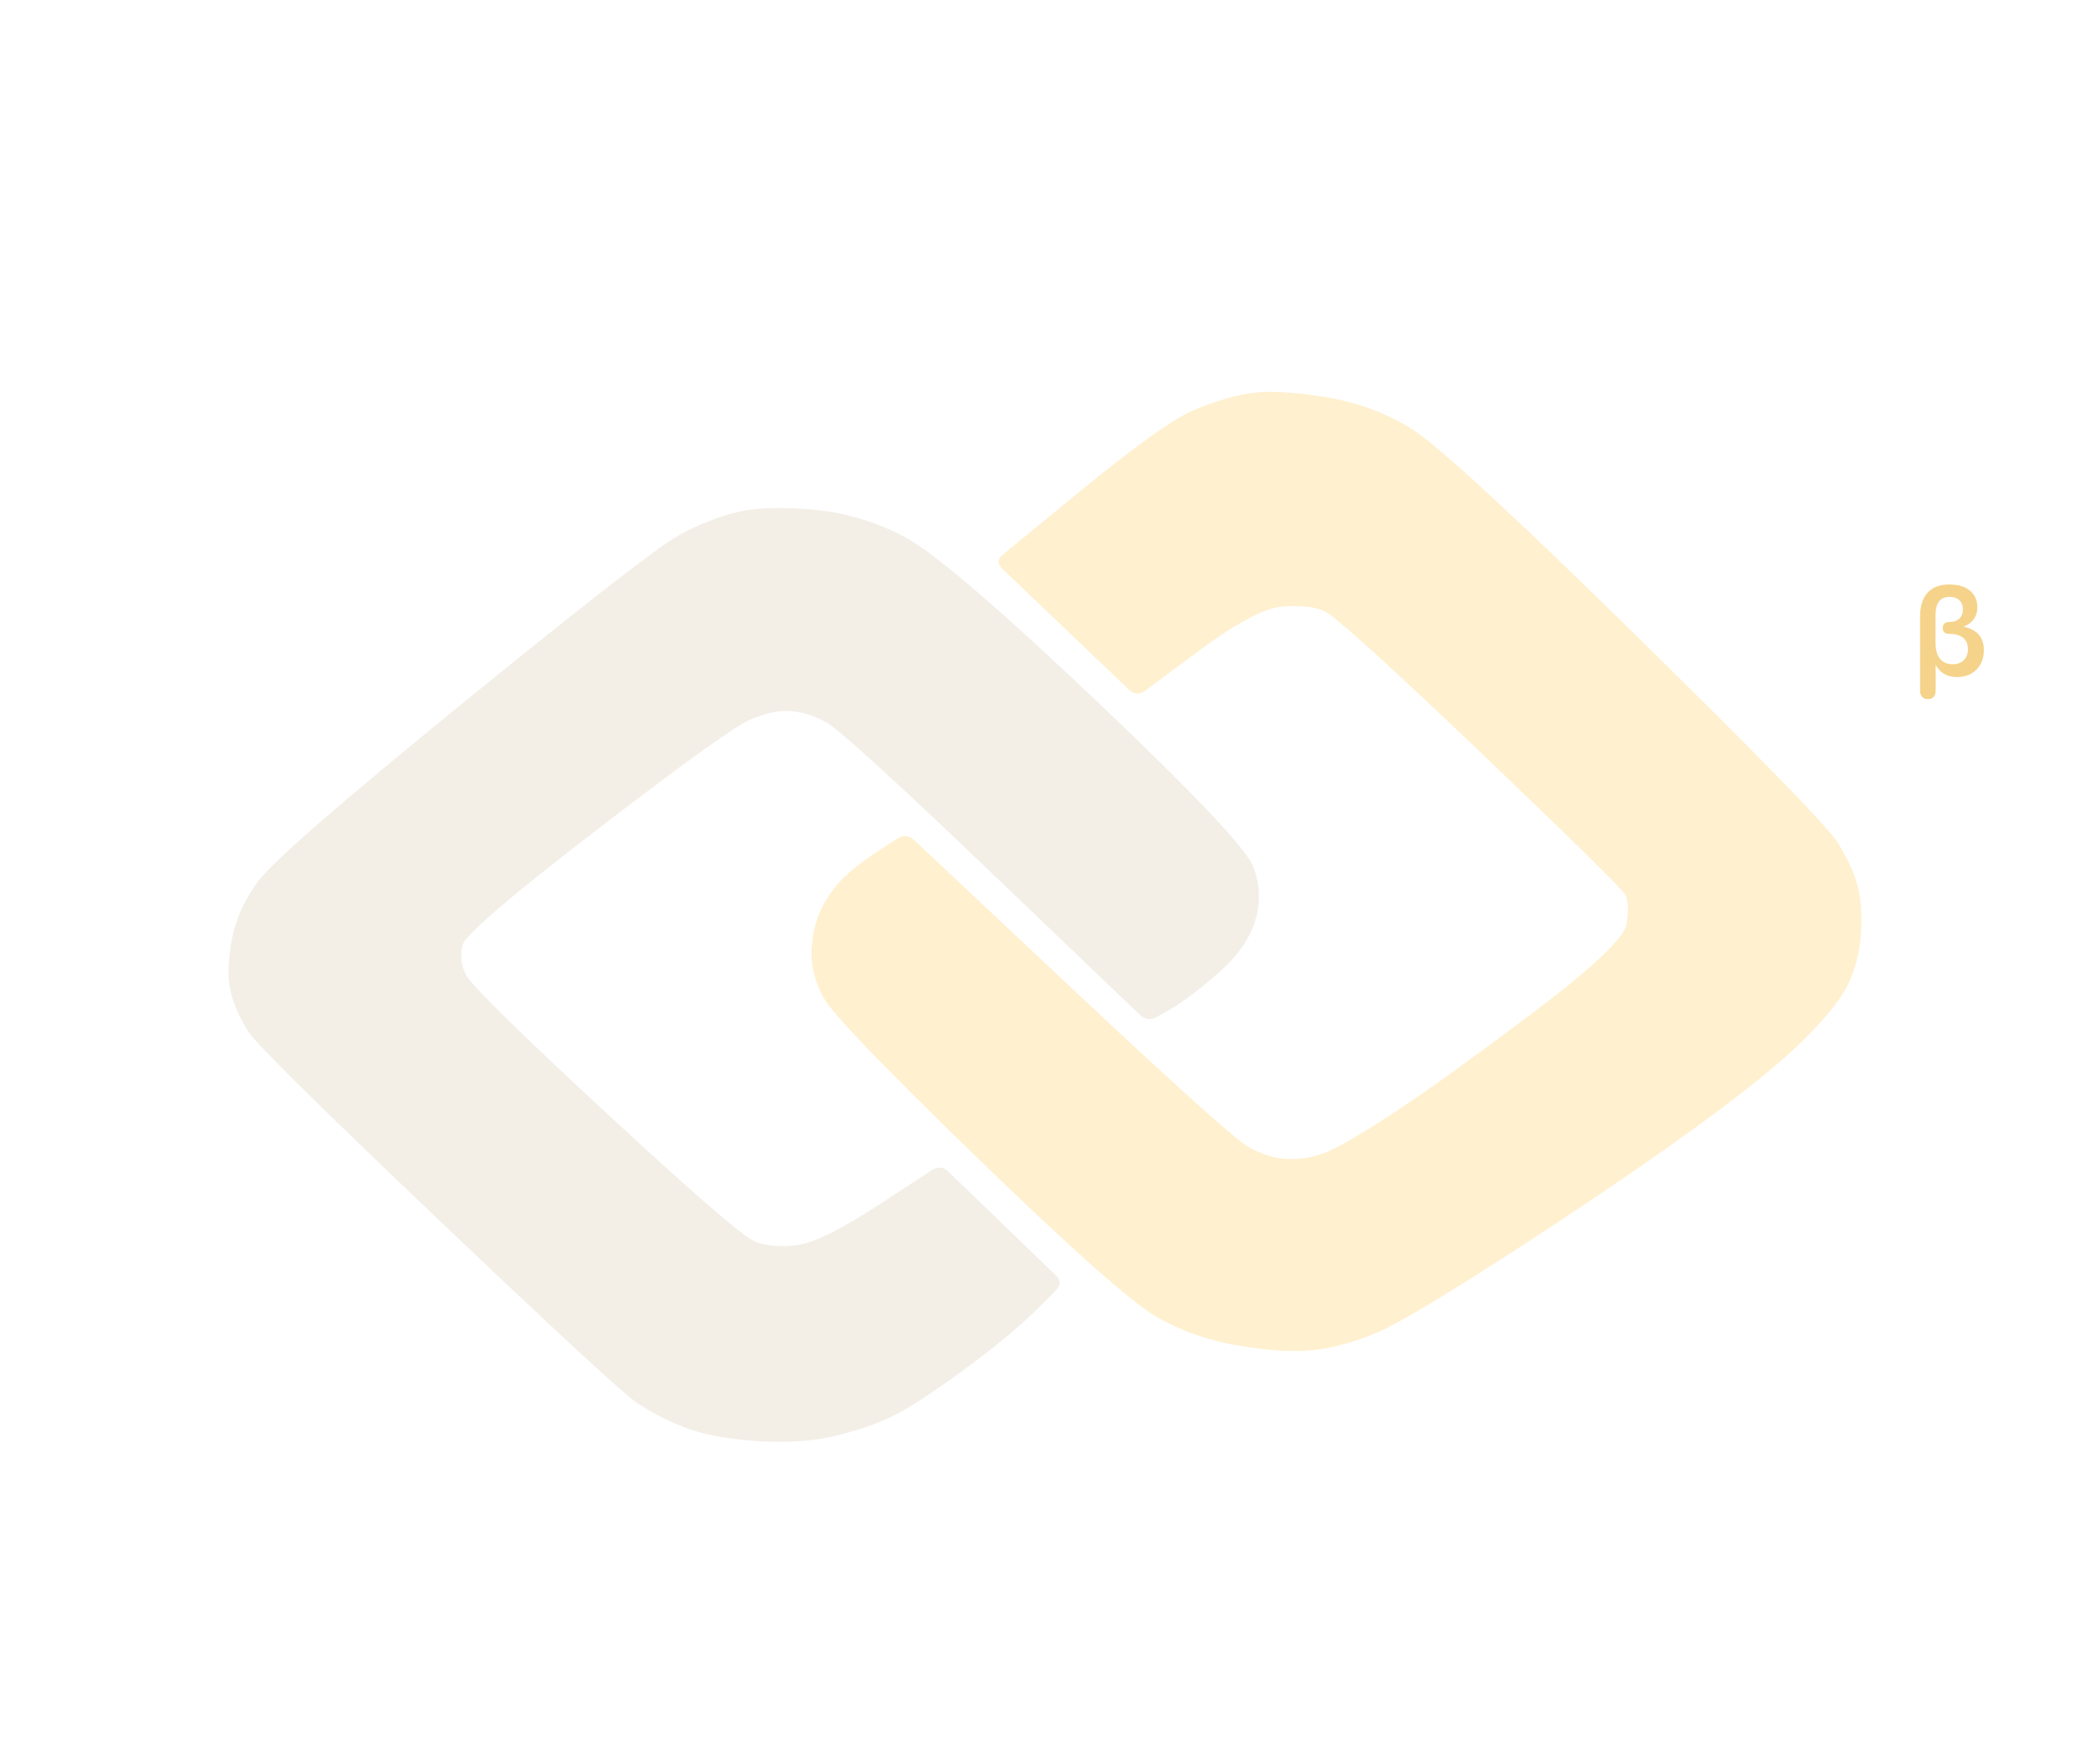
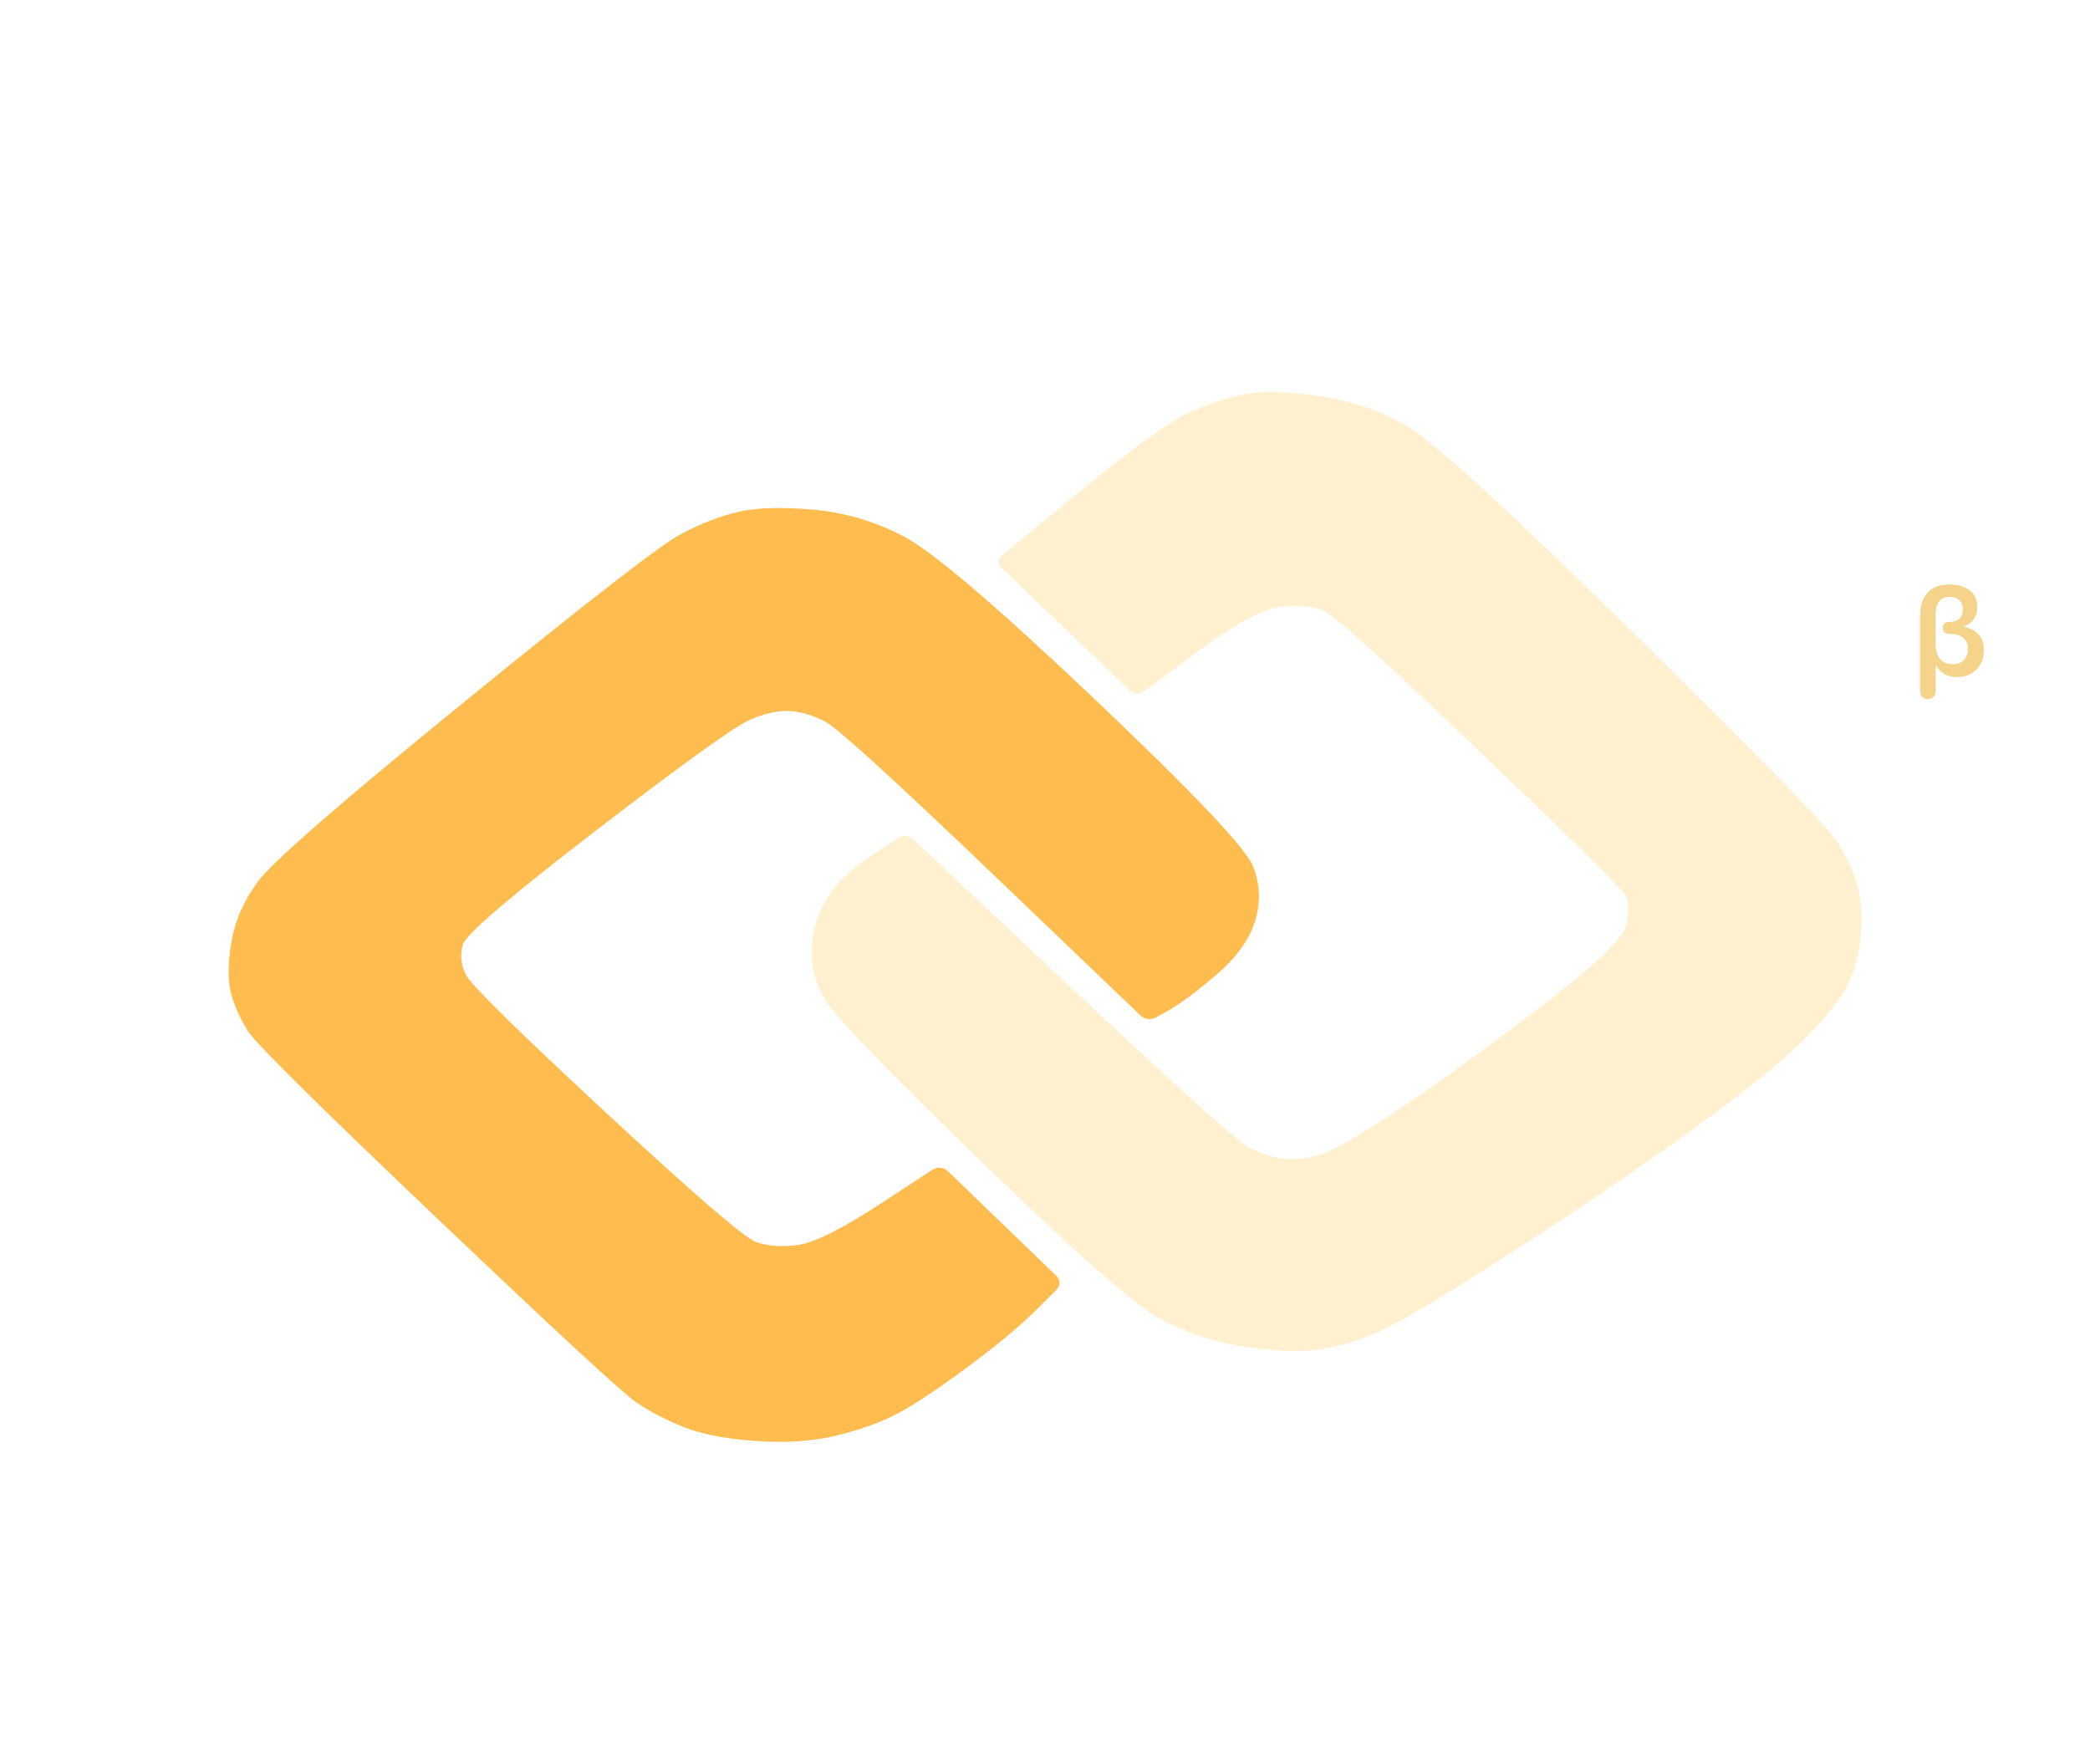
<svg xmlns="http://www.w3.org/2000/svg" width="1280" height="1080" viewBox="-140 -240 1280 1080" role="img" aria-labelledby="title desc">
  <defs>
    <clipPath id="left">
      <path d="M312.200 73.490 Q329.340 69.530 358.350 72.170 Q387.360 74.800 413.740 88.650 Q440.110 102.500 530.440 188.210 Q620.770 273.930 627.360 290.410 Q633.960 306.890 628.680 324.040 Q623.410 341.180 604.950 357.000 Q586.480 372.830 574.620 379.420 L568.510 382.810 Q562.750 386.010 557.990 381.450 L469.780 297.000 Q376.810 207.990 365.600 202.060 Q354.400 196.120 343.850 195.460 Q333.300 194.800 319.450 200.740 Q305.600 206.670 225.820 267.990 Q146.040 329.310 143.410 338.540 Q140.770 347.770 145.380 357.000 Q150.000 366.230 231.100 441.400 Q312.200 516.560 322.750 520.520 Q333.300 524.470 348.460 522.500 Q363.630 520.520 399.890 496.780 L430.640 476.660 Q436.150 473.050 440.900 477.620 L506.570 541.000 Q511.320 545.570 506.650 550.240 L495.490 561.400 Q479.670 577.220 451.980 597.660 Q424.290 618.100 409.120 626.010 Q393.960 633.930 372.200 639.200 Q350.440 644.470 322.750 642.500 Q295.060 640.520 278.570 633.930 Q262.090 627.330 249.560 618.760 Q237.030 610.190 128.240 506.670 Q19.450 403.160 12.200 391.950 Q4.950 380.740 1.650 368.870 Q-1.650 357.000 1.650 337.220 Q4.950 317.440 18.130 299.640 Q31.320 281.840 144.730 189.530 Q258.130 97.220 276.590 87.330 Q295.060 77.440 312.200 73.490 Z" />
    </clipPath>
    <clipPath id="right">
      <path d="M624.730 0.960 Q640.550 -1.680 670.220 2.940 Q699.890 7.550 723.630 22.060 Q747.360 36.560 862.090 149.310 Q976.810 262.060 985.380 275.900 Q993.960 289.750 997.250 300.960 Q1000.550 312.170 999.890 328.650 Q999.230 345.130 993.300 359.640 Q987.360 374.150 965.600 395.900 Q943.850 417.660 896.370 451.950 Q848.900 486.230 785.600 527.110 Q722.310 567.990 703.850 575.900 Q685.380 583.820 667.580 586.450 Q649.780 589.090 620.770 584.470 Q591.760 579.860 568.680 566.670 Q545.600 553.490 458.570 469.090 Q371.540 384.690 364.290 370.850 Q357.030 357.000 357.030 344.470 Q357.030 331.950 360.990 321.400 Q364.950 310.850 372.860 301.620 Q380.770 292.390 397.910 281.180 L409.540 273.580 Q415.060 269.970 419.860 274.480 L513.960 362.940 Q612.860 455.900 624.730 462.500 Q636.590 469.090 647.800 469.750 Q659.010 470.410 670.220 466.450 Q681.430 462.500 711.760 442.720 Q742.090 422.940 798.130 380.740 Q854.180 338.540 856.150 326.010 Q858.130 313.490 855.490 308.210 Q852.860 302.940 766.480 220.520 Q680.110 138.100 670.880 134.140 Q661.650 130.190 645.170 131.510 Q628.680 132.830 592.420 159.860 L561.440 182.950 Q556.150 186.890 551.380 182.340 L473.890 108.360 Q469.120 103.820 474.220 99.640 L520.550 61.620 Q571.980 19.420 590.440 11.510 Q608.900 3.600 624.730 0.960 Z" />
    </clipPath>
    <clipPath id="both">
      <path d="M312.200 73.490 Q329.340 69.530 358.350 72.170 Q387.360 74.800 413.740 88.650 Q440.110 102.500 530.440 188.210 Q620.770 273.930 627.360 290.410 Q633.960 306.890 628.680 324.040 Q623.410 341.180 604.950 357.000 Q586.480 372.830 574.620 379.420 L568.510 382.810 Q562.750 386.010 557.990 381.450 L469.780 297.000 Q376.810 207.990 365.600 202.060 Q354.400 196.120 343.850 195.460 Q333.300 194.800 319.450 200.740 Q305.600 206.670 225.820 267.990 Q146.040 329.310 143.410 338.540 Q140.770 347.770 145.380 357.000 Q150.000 366.230 231.100 441.400 Q312.200 516.560 322.750 520.520 Q333.300 524.470 348.460 522.500 Q363.630 520.520 399.890 496.780 L430.640 476.660 Q436.150 473.050 440.900 477.620 L506.570 541.000 Q511.320 545.570 506.650 550.240 L495.490 561.400 Q479.670 577.220 451.980 597.660 Q424.290 618.100 409.120 626.010 Q393.960 633.930 372.200 639.200 Q350.440 644.470 322.750 642.500 Q295.060 640.520 278.570 633.930 Q262.090 627.330 249.560 618.760 Q237.030 610.190 128.240 506.670 Q19.450 403.160 12.200 391.950 Q4.950 380.740 1.650 368.870 Q-1.650 357.000 1.650 337.220 Q4.950 317.440 18.130 299.640 Q31.320 281.840 144.730 189.530 Q258.130 97.220 276.590 87.330 Q295.060 77.440 312.200 73.490 Z M624.730 0.960 Q640.550 -1.680 670.220 2.940 Q699.890 7.550 723.630 22.060 Q747.360 36.560 862.090 149.310 Q976.810 262.060 985.380 275.900 Q993.960 289.750 997.250 300.960 Q1000.550 312.170 999.890 328.650 Q999.230 345.130 993.300 359.640 Q987.360 374.150 965.600 395.900 Q943.850 417.660 896.370 451.950 Q848.900 486.230 785.600 527.110 Q722.310 567.990 703.850 575.900 Q685.380 583.820 667.580 586.450 Q649.780 589.090 620.770 584.470 Q591.760 579.860 568.680 566.670 Q545.600 553.490 458.570 469.090 Q371.540 384.690 364.290 370.850 Q357.030 357.000 357.030 344.470 Q357.030 331.950 360.990 321.400 Q364.950 310.850 372.860 301.620 Q380.770 292.390 397.910 281.180 L409.540 273.580 Q415.060 269.970 419.860 274.480 L513.960 362.940 Q612.860 455.900 624.730 462.500 Q636.590 469.090 647.800 469.750 Q659.010 470.410 670.220 466.450 Q681.430 462.500 711.760 442.720 Q742.090 422.940 798.130 380.740 Q854.180 338.540 856.150 326.010 Q858.130 313.490 855.490 308.210 Q852.860 302.940 766.480 220.520 Q680.110 138.100 670.880 134.140 Q661.650 130.190 645.170 131.510 Q628.680 132.830 592.420 159.860 L561.440 182.950 Q556.150 186.890 551.380 182.340 L473.890 108.360 Q469.120 103.820 474.220 99.640 L520.550 61.620 Q571.980 19.420 590.440 11.510 Q608.900 3.600 624.730 0.960 Z" />
    </clipPath>
  </defs>
  <g id="supporting-art" />
  <g id="native-links">
-     <path d="M312.200 73.490 Q329.340 69.530 358.350 72.170 Q387.360 74.800 413.740 88.650 Q440.110 102.500 530.440 188.210 Q620.770 273.930 627.360 290.410 Q633.960 306.890 628.680 324.040 Q623.410 341.180 604.950 357.000 Q586.480 372.830 574.620 379.420 L568.510 382.810 Q562.750 386.010 557.990 381.450 L469.780 297.000 Q376.810 207.990 365.600 202.060 Q354.400 196.120 343.850 195.460 Q333.300 194.800 319.450 200.740 Q305.600 206.670 225.820 267.990 Q146.040 329.310 143.410 338.540 Q140.770 347.770 145.380 357.000 Q150.000 366.230 231.100 441.400 Q312.200 516.560 322.750 520.520 Q333.300 524.470 348.460 522.500 Q363.630 520.520 399.890 496.780 L430.640 476.660 Q436.150 473.050 440.900 477.620 L506.570 541.000 Q511.320 545.570 506.650 550.240 L495.490 561.400 Q479.670 577.220 451.980 597.660 Q424.290 618.100 409.120 626.010 Q393.960 633.930 372.200 639.200 Q350.440 644.470 322.750 642.500 Q295.060 640.520 278.570 633.930 Q262.090 627.330 249.560 618.760 Q237.030 610.190 128.240 506.670 Q19.450 403.160 12.200 391.950 Q4.950 380.740 1.650 368.870 Q-1.650 357.000 1.650 337.220 Q4.950 317.440 18.130 299.640 Q31.320 281.840 144.730 189.530 Q258.130 97.220 276.590 87.330 Q295.060 77.440 312.200 73.490 Z" fill="#F3EFE7" id="left-link" />
+     <path d="M312.200 73.490 Q329.340 69.530 358.350 72.170 Q387.360 74.800 413.740 88.650 Q440.110 102.500 530.440 188.210 Q620.770 273.930 627.360 290.410 Q633.960 306.890 628.680 324.040 Q623.410 341.180 604.950 357.000 Q586.480 372.830 574.620 379.420 L568.510 382.810 Q562.750 386.010 557.990 381.450 L469.780 297.000 Q376.810 207.990 365.600 202.060 Q354.400 196.120 343.850 195.460 Q333.300 194.800 319.450 200.740 Q305.600 206.670 225.820 267.990 Q146.040 329.310 143.410 338.540 Q140.770 347.770 145.380 357.000 Q150.000 366.230 231.100 441.400 Q312.200 516.560 322.750 520.520 Q333.300 524.470 348.460 522.500 Q363.630 520.520 399.890 496.780 L430.640 476.660 Q436.150 473.050 440.900 477.620 L506.570 541.000 Q511.320 545.570 506.650 550.240 L495.490 561.400 Q479.670 577.220 451.980 597.660 Q424.290 618.100 409.120 626.010 Q393.960 633.930 372.200 639.200 Q350.440 644.470 322.750 642.500 Q295.060 640.520 278.570 633.930 Q262.090 627.330 249.560 618.760 Q237.030 610.190 128.240 506.670 Q19.450 403.160 12.200 391.950 Q4.950 380.740 1.650 368.870 Q-1.650 357.000 1.650 337.220 Q4.950 317.440 18.130 299.640 Q31.320 281.840 144.730 189.530 Q258.130 97.220 276.590 87.330 Q295.060 77.440 312.200 73.490 Z" fill="#FFBC4F" id="left-link" />
    <path d="M624.730 0.960 Q640.550 -1.680 670.220 2.940 Q699.890 7.550 723.630 22.060 Q747.360 36.560 862.090 149.310 Q976.810 262.060 985.380 275.900 Q993.960 289.750 997.250 300.960 Q1000.550 312.170 999.890 328.650 Q999.230 345.130 993.300 359.640 Q987.360 374.150 965.600 395.900 Q943.850 417.660 896.370 451.950 Q848.900 486.230 785.600 527.110 Q722.310 567.990 703.850 575.900 Q685.380 583.820 667.580 586.450 Q649.780 589.090 620.770 584.470 Q591.760 579.860 568.680 566.670 Q545.600 553.490 458.570 469.090 Q371.540 384.690 364.290 370.850 Q357.030 357.000 357.030 344.470 Q357.030 331.950 360.990 321.400 Q364.950 310.850 372.860 301.620 Q380.770 292.390 397.910 281.180 L409.540 273.580 Q415.060 269.970 419.860 274.480 L513.960 362.940 Q612.860 455.900 624.730 462.500 Q636.590 469.090 647.800 469.750 Q659.010 470.410 670.220 466.450 Q681.430 462.500 711.760 442.720 Q742.090 422.940 798.130 380.740 Q854.180 338.540 856.150 326.010 Q858.130 313.490 855.490 308.210 Q852.860 302.940 766.480 220.520 Q680.110 138.100 670.880 134.140 Q661.650 130.190 645.170 131.510 Q628.680 132.830 592.420 159.860 L561.440 182.950 Q556.150 186.890 551.380 182.340 L473.890 108.360 Q469.120 103.820 474.220 99.640 L520.550 61.620 Q571.980 19.420 590.440 11.510 Q608.900 3.600 624.730 0.960 Z" fill="#FFF0CF" id="right-link" />
  </g>
  <g id="integrated-details" />
  <g id="overhanging-details" />
  <g id="channel-beta">
    <g transform="translate(1032 174) rotate(0) scale(.7 -.7)">
      <path d="M37.876 -0.949 Q31.406 -0.949 26.713 1.809 Q22.019 4.566 19.536 9.475 L19.248 9.475 L19.248 -13.106 Q19.248 -16.392 17.404 -18.327 Q15.559 -20.262 12.438 -20.262 Q9.334 -20.262 7.481 -18.327 Q5.629 -16.392 5.629 -13.106 L5.629 52.066 Q5.629 65.682 12.189 72.878 Q18.750 80.073 31.243 80.073 Q42.707 80.073 49.217 74.723 Q55.727 69.374 55.727 59.926 Q55.727 54.165 52.682 49.840 Q49.637 45.515 44.019 43.290 L44.019 43.077 Q52.774 41.108 57.095 36.027 Q61.415 30.945 61.415 22.542 Q61.415 15.601 58.469 10.293 Q55.523 4.984 50.245 2.017 Q44.966 -0.949 37.876 -0.949 Z M34.246 10.290 Q38.380 10.290 41.337 11.963 Q44.294 13.636 45.892 16.548 Q47.489 19.460 47.489 23.224 Q47.489 29.982 43.278 33.437 Q39.067 36.893 30.954 36.893 Q30.842 36.893 30.731 36.893 Q30.619 36.893 30.507 36.893 Q28.103 36.893 26.787 38.273 Q25.471 39.654 25.471 42.015 Q25.471 44.498 26.813 45.836 Q28.156 47.175 30.368 47.193 Q30.516 47.193 30.647 47.193 Q30.778 47.193 30.927 47.193 Q36.802 47.227 39.944 50.173 Q43.086 53.119 43.086 58.521 Q43.086 63.433 39.908 66.335 Q36.729 69.236 31.514 69.236 Q25.349 69.236 22.244 65.262 Q19.139 61.288 19.139 53.387 L19.139 28.947 Q19.139 23.070 20.802 18.891 Q22.465 14.712 25.833 12.501 Q29.202 10.290 34.246 10.290 Z" fill="#F5D38A" fill-rule="evenodd" />
    </g>
  </g>
</svg>
